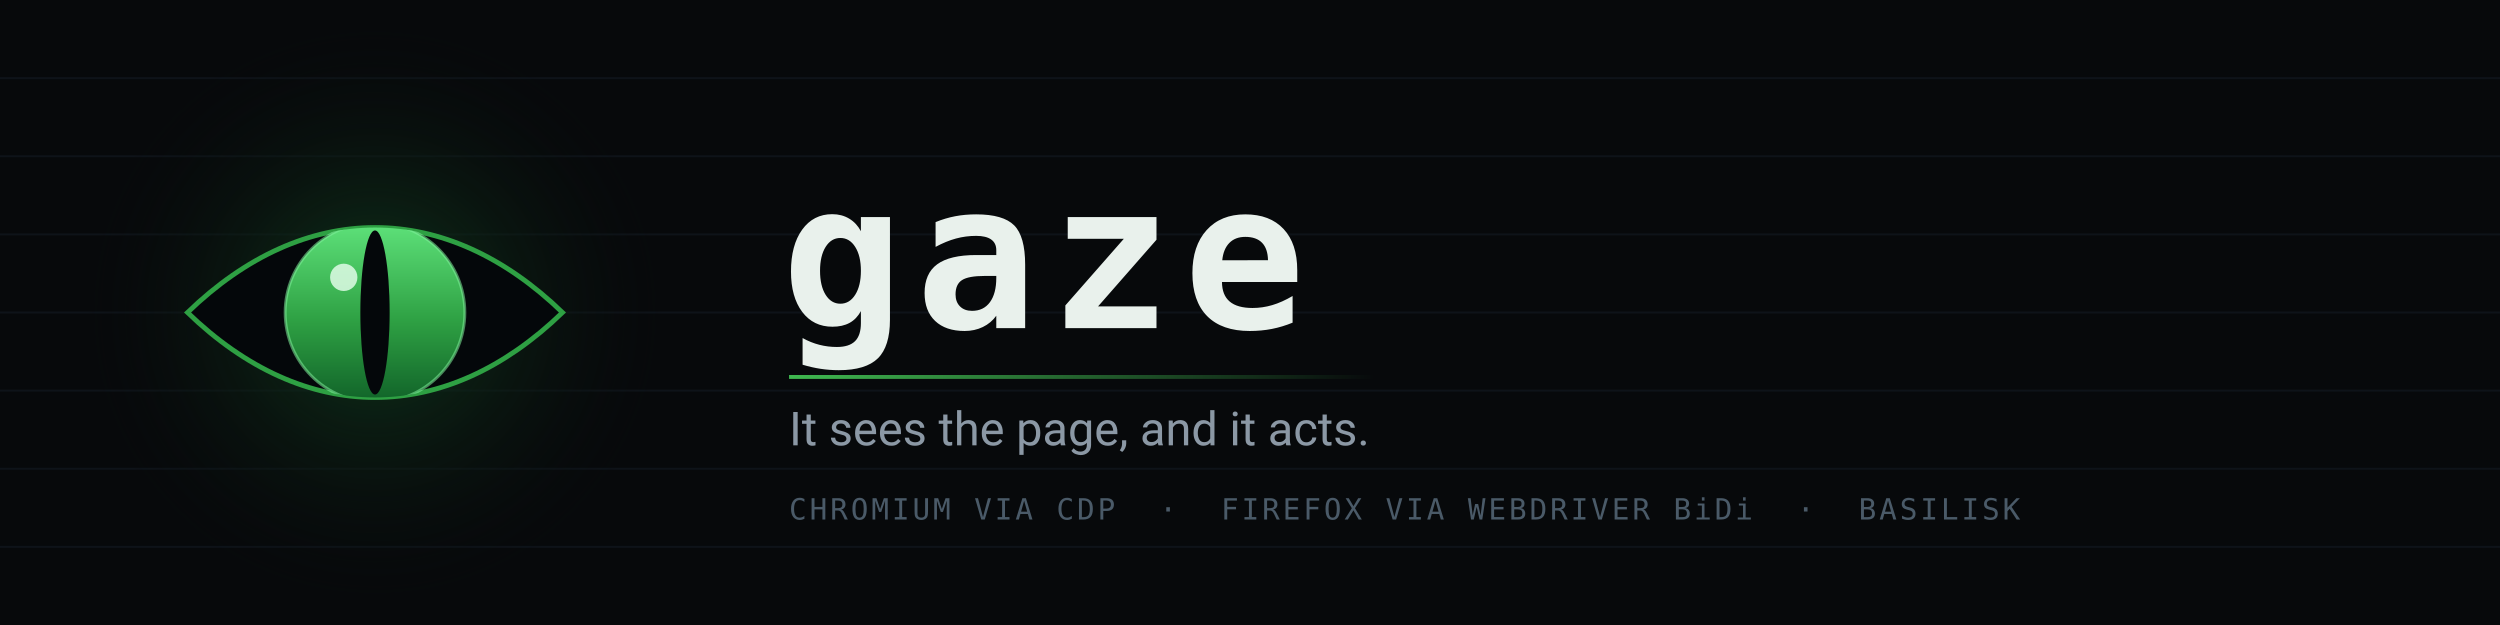
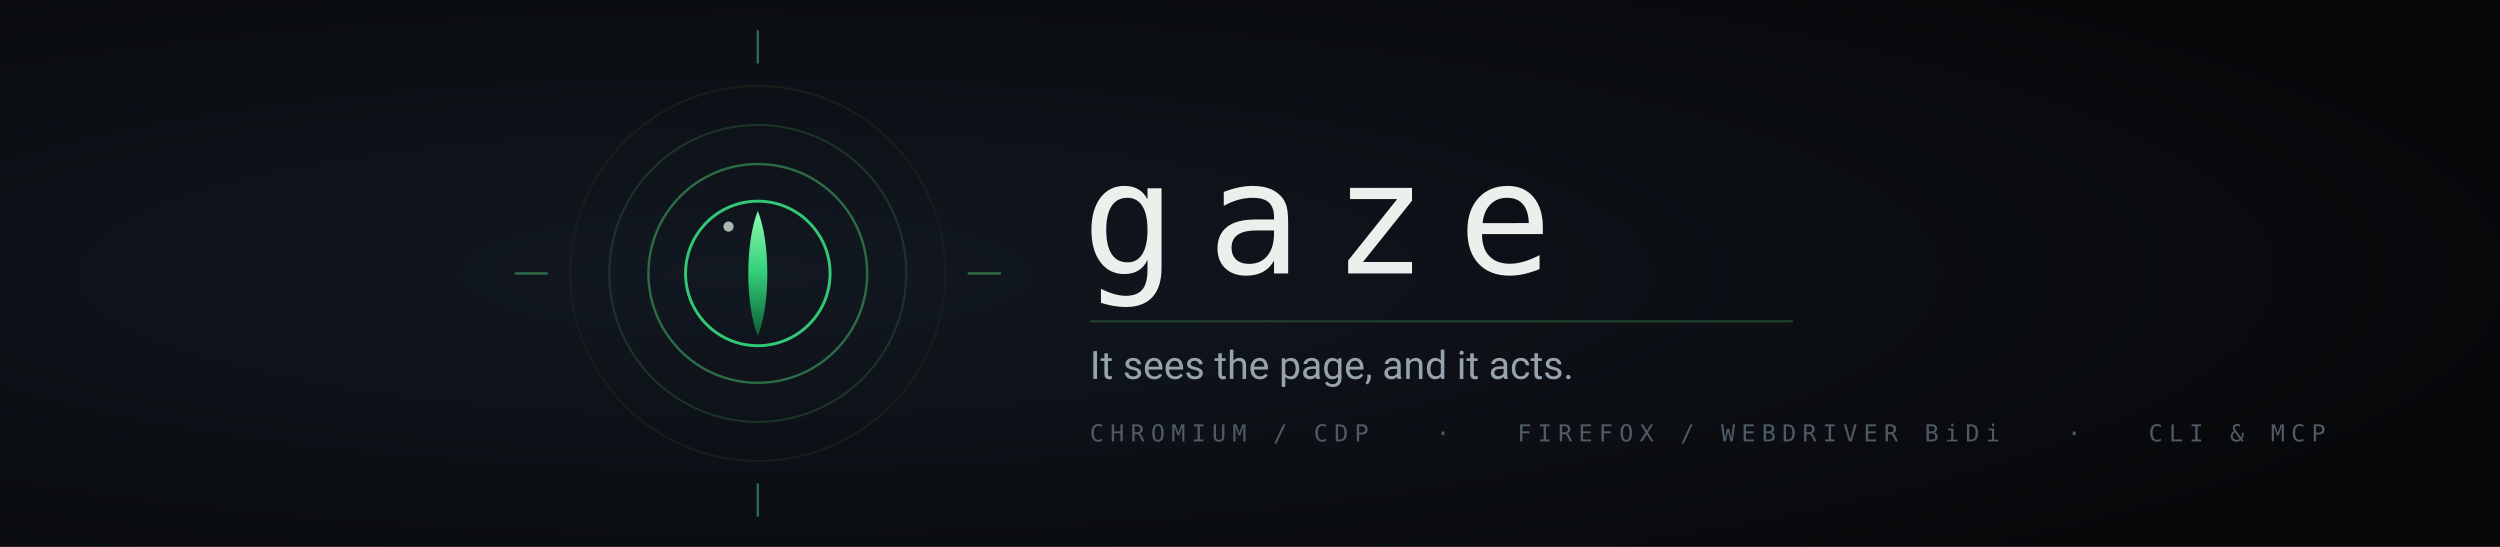
- <svg xmlns="http://www.w3.org/2000/svg" viewBox="0 0 1280 320" width="1280" height="320" role="img" aria-label="gaze: it sees the page, and it acts">
+ <svg xmlns="http://www.w3.org/2000/svg" viewBox="0 0 1280 280" width="1280" height="280" role="img" aria-label="gaze: it sees the page, and it acts">
  <defs>
-     <radialGradient id="glow" cx="50%" cy="50%" r="50%">
-       <stop offset="0%" stop-color="#0f3b1e" stop-opacity="0.95" />
-       <stop offset="55%" stop-color="#0b1d12" stop-opacity="0.5" />
-       <stop offset="100%" stop-color="#07090b" stop-opacity="0" />
+     <radialGradient id="vig" cx="30%" cy="50%" r="72%">
+       <stop offset="0%" stop-color="#121821" />
+       <stop offset="100%" stop-color="#07080a" />
    </radialGradient>
-     <linearGradient id="iris" x1="0" y1="0" x2="0" y2="1">
-       <stop offset="0%" stop-color="#5ee27a" />
-       <stop offset="55%" stop-color="#2ea043" />
-       <stop offset="100%" stop-color="#116329" />
+     <linearGradient id="slit" x1="0" y1="0" x2="0" y2="1">
+       <stop offset="0%" stop-color="#8CFAB0" />
+       <stop offset="48%" stop-color="#33D17A" />
+       <stop offset="100%" stop-color="#0E5C34" />
    </linearGradient>
-     <linearGradient id="rule" x1="0" y1="0" x2="1" y2="0">
-       <stop offset="0%" stop-color="#3fb950" />
-       <stop offset="100%" stop-color="#3fb950" stop-opacity="0" />
-     </linearGradient>
-     <clipPath id="eyeclip">
-       <path d="M96 160c60-58 132-58 192 0-60 58-132 58-192 0z" />
-     </clipPath>
  </defs>
-   <rect width="1280" height="320" fill="#07090b" />
-   <g stroke="#0e1319" stroke-width="1">
-     <path d="M0 40h1280M0 80h1280M0 120h1280M0 160h1280M0 200h1280M0 240h1280M0 280h1280" />
+   <rect width="1280" height="280" fill="url(#vig)" />
+   <g transform="translate(388 140)" fill="none">
+     <circle r="96" stroke="#161f1a" stroke-width="1" />
+     <circle r="76" stroke="#1d3527" stroke-width="1" />
+     <circle r="56" stroke="#2b6b45" stroke-width="1.25" />
+     <circle r="37" stroke="#33D17A" stroke-width="1.5" opacity="0.95" />
+     <g stroke="#2b6b45" stroke-width="1.25" stroke-linecap="round">
+       <path d="M-108 0h-16M108 0h16M0 -108v-16M0 108v16" />
+     </g>
+     <path d="M0 -32 C 6.5 -16, 6.5 16, 0 32 C -6.5 16, -6.5 -16, 0 -32 Z" fill="url(#slit)" stroke="none" />
+     <circle r="2.6" cx="-15" cy="-24" fill="#E8FBEF" stroke="none" opacity="0.7" />
  </g>
-   <circle cx="192" cy="160" r="150" fill="url(#glow)" />
-   <g>
-     <path d="M96 160c60-58 132-58 192 0-60 58-132 58-192 0z" fill="#04070a" stroke="#2ea043" stroke-width="2.5" />
-     <g clip-path="url(#eyeclip)">
-       <circle cx="192" cy="160" r="46" fill="url(#iris)" />
-       <circle cx="192" cy="160" r="46" fill="none" stroke="#7ff09a" stroke-width="1.5" opacity="0.55" />
-       <ellipse cx="192" cy="160" rx="7.5" ry="42" fill="#04070a" />
-       <circle cx="176" cy="142" r="7" fill="#dffbe6" opacity="0.85" />
-     </g>
-   </g>
-   <g transform="translate(400 0)">
-     <text x="0" y="168" font-family="ui-monospace,SFMono-Regular,Menlo,Consolas,monospace" font-size="104" font-weight="700" fill="#e9f1ec" letter-spacing="6">gaze</text>
-     <rect x="4" y="192" width="300" height="2" fill="url(#rule)" />
-     <text x="4" y="228" font-family="ui-sans-serif,system-ui,-apple-system,Segoe UI,Roboto,sans-serif" font-size="24" fill="#8b98a5">It sees the page, and it acts.</text>
-     <text x="4" y="266" font-family="ui-monospace,SFMono-Regular,Menlo,Consolas,monospace" font-size="15" fill="#4a5a68" letter-spacing="1.5">CHROMIUM VIA CDP  ·  FIREFOX VIA WEBDRIVER BiDi  ·  BASILISK</text>
+   <g transform="translate(554 0)">
+     <text x="0" y="140" font-family="ui-monospace,SFMono-Regular,Menlo,Consolas,monospace" font-size="80" font-weight="500" fill="#EAF0EC" letter-spacing="16">gaze</text>
+     <rect x="4" y="164" width="360" height="1" fill="#22452f" />
+     <text x="4" y="194" font-family="ui-sans-serif,system-ui,-apple-system,Segoe UI,Roboto,sans-serif" font-size="20" fill="#96A3AE">It sees the page, and it acts.</text>
+     <text x="4" y="226" font-family="ui-monospace,SFMono-Regular,Menlo,Consolas,monospace" font-size="12" fill="#4E5B66" letter-spacing="3.2">CHROMIUM / CDP   ·   FIREFOX / WEBDRIVER BiDi   ·   CLI &amp; MCP</text>
  </g>
</svg>
